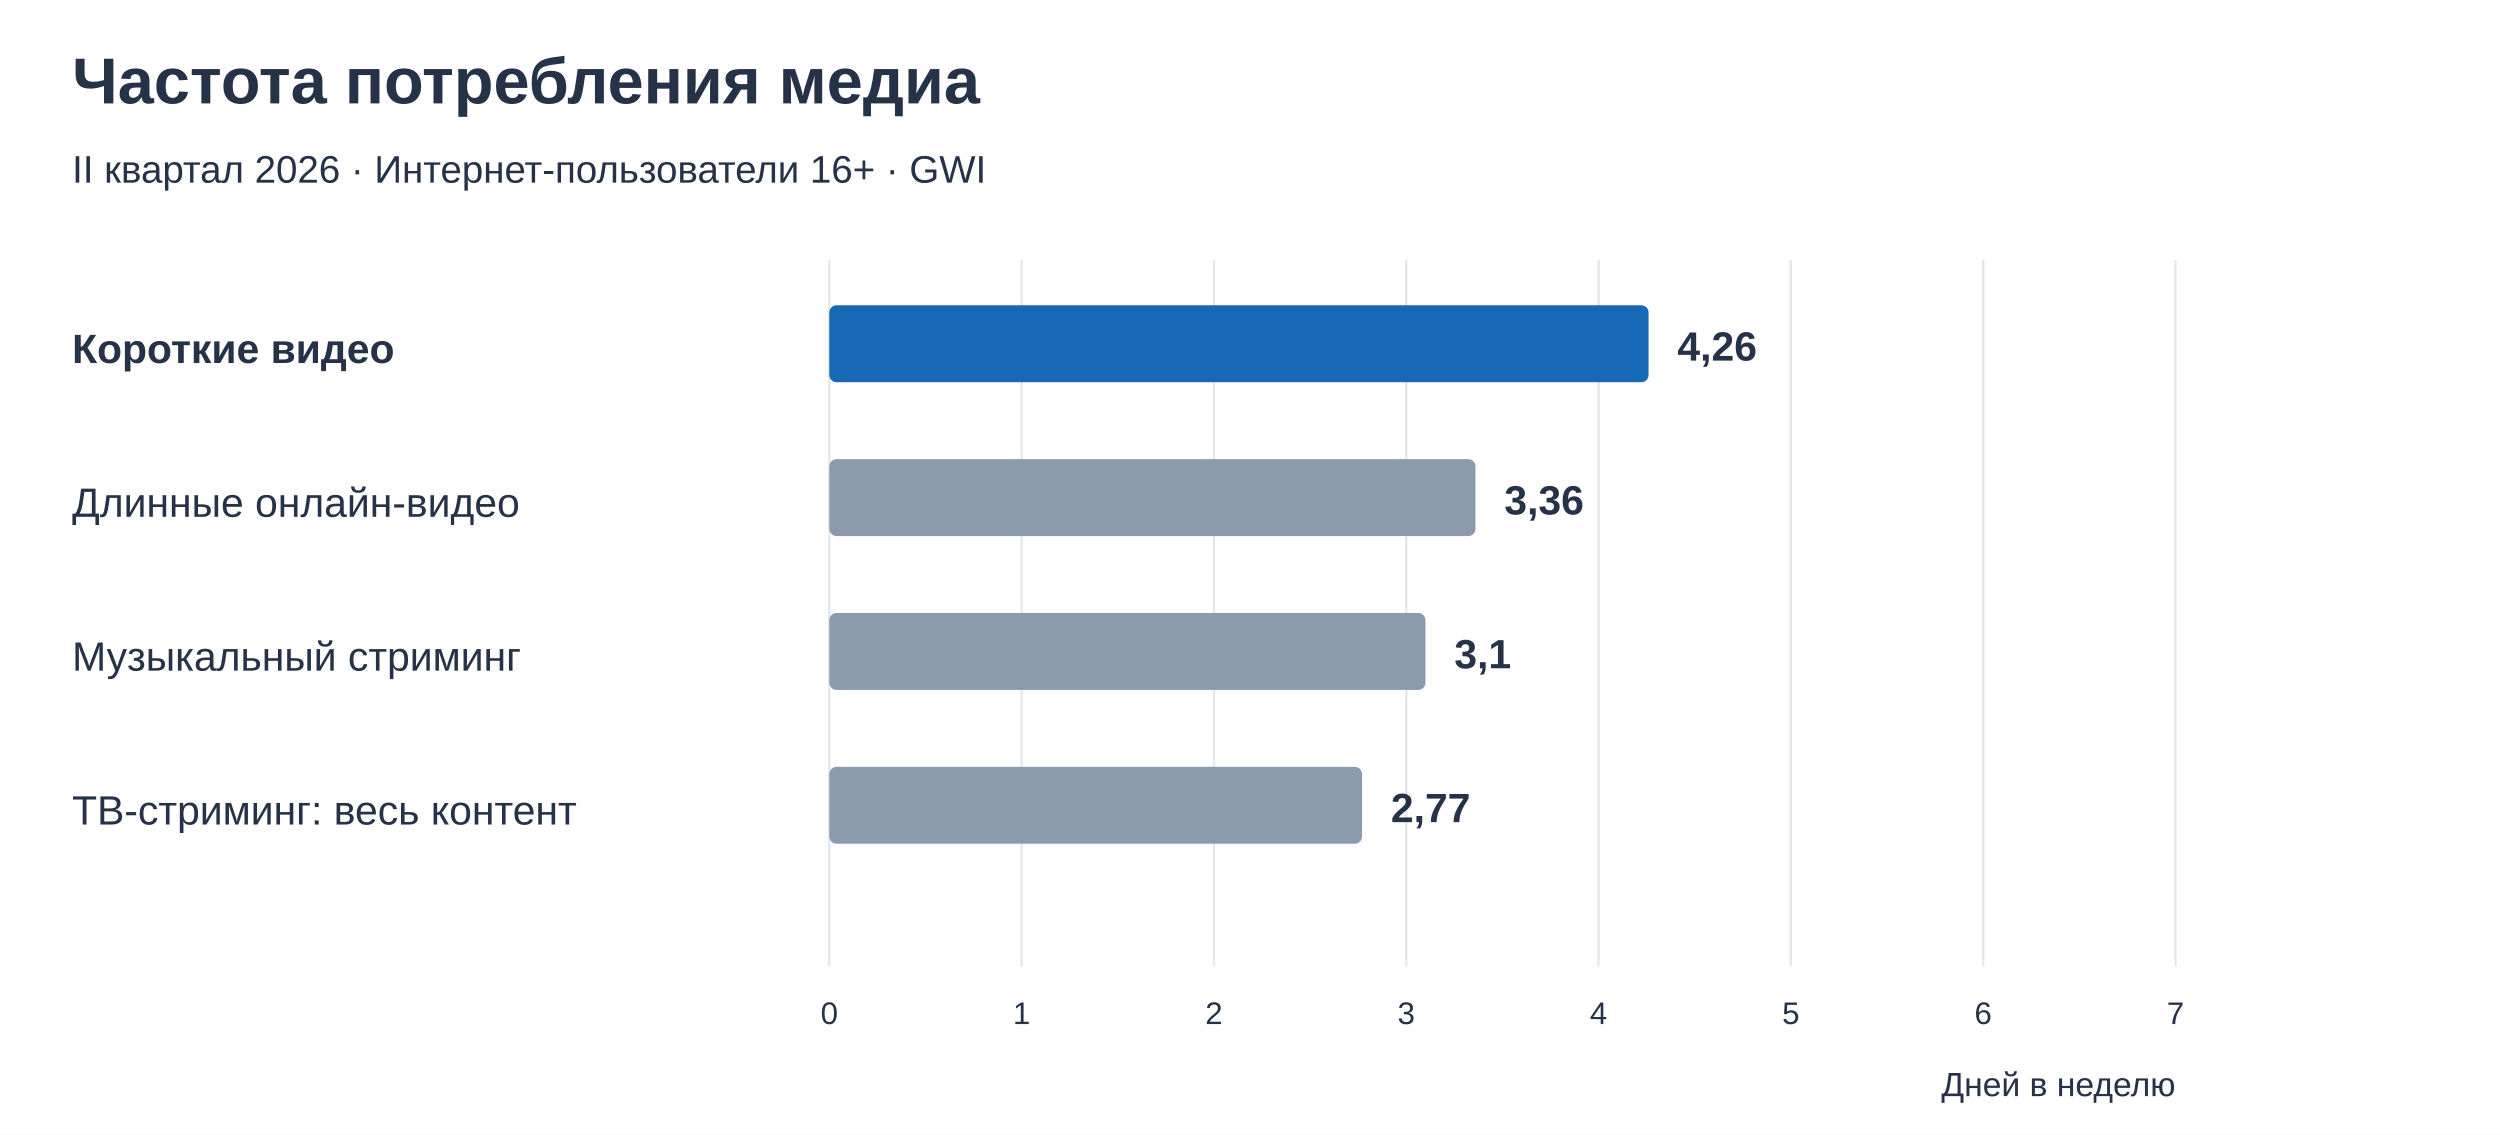
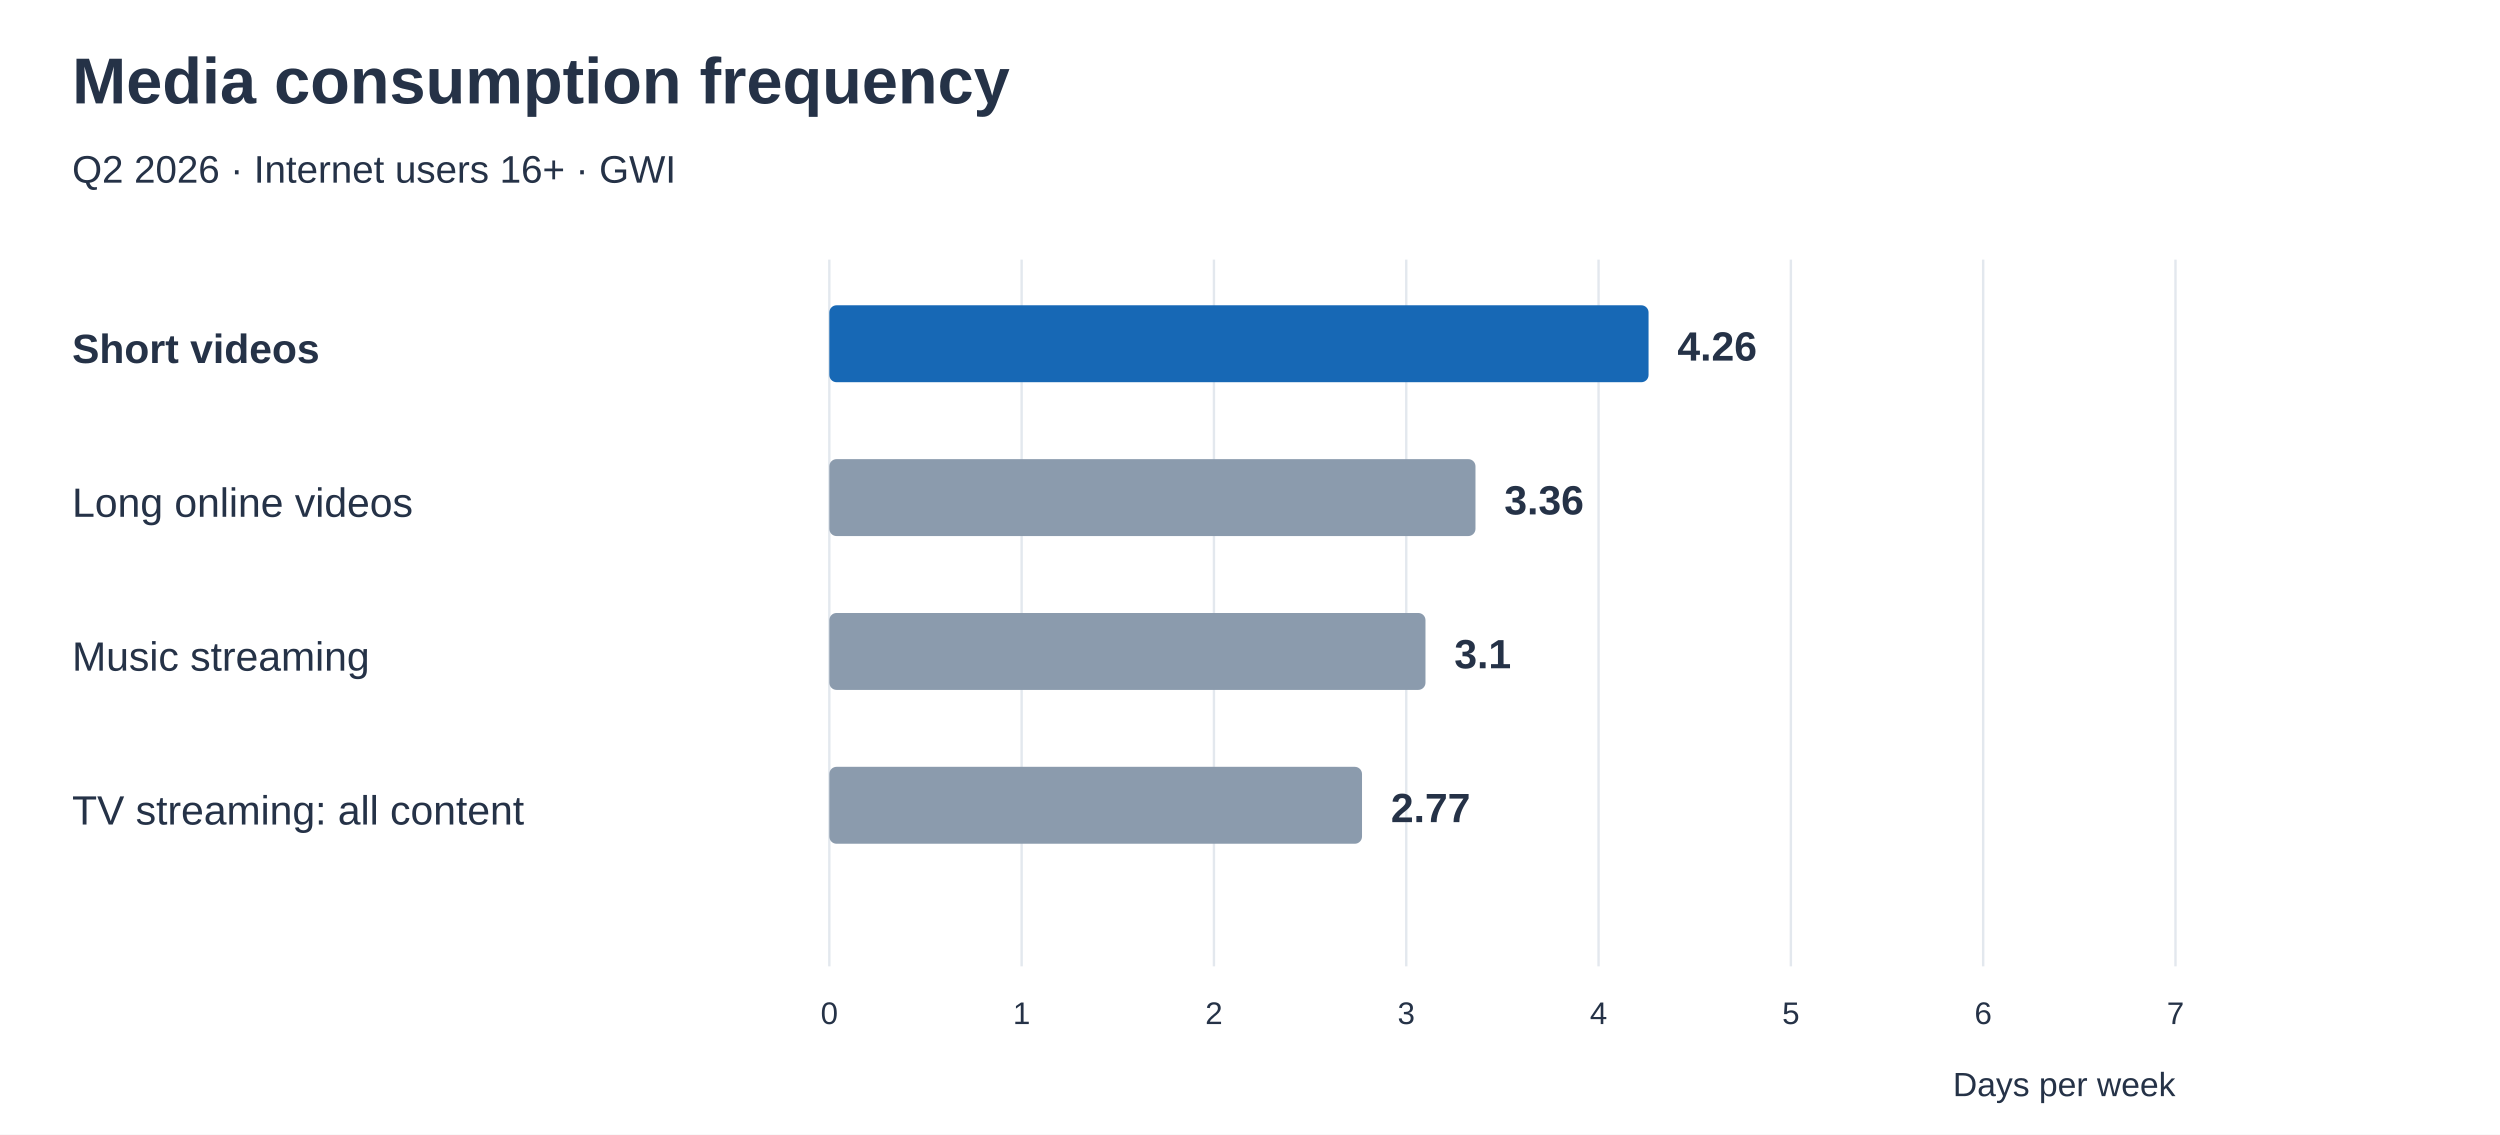
- <svg xmlns="http://www.w3.org/2000/svg" width="1040" height="472" viewBox="0 0 1040 472" role="img" aria-labelledby="title desc" xml:lang="ru">
+ <svg xmlns="http://www.w3.org/2000/svg" width="1040" height="472" viewBox="0 0 1040 472" role="img" aria-labelledby="title desc" xml:lang="en">
  <style>text{font-family:Arial,Helvetica,sans-serif;fill:#253247;font-variant-numeric:tabular-nums}</style>
  <rect width="100%" height="100%" fill="white" />
-   <text x="30" y="43" text-anchor="start" font-size="27" font-weight="700">Частота потребления медиа</text>
-   <text x="30" y="76" text-anchor="start" font-size="16" font-weight="400">II квартал 2026 · Интернет-пользователи 16+ · GWI</text>
+   <text x="30" y="43" text-anchor="start" font-size="27" font-weight="700">Media consumption frequency</text>
+   <text x="30" y="76" text-anchor="start" font-size="16" font-weight="400">Q2 2026 · Internet users 16+ · GWI</text>
  <line x1="345.0" y1="108" x2="345.0" y2="402" stroke="#e3e8ee" />
  <text x="345.0" y="426" text-anchor="middle" font-size="13" font-weight="400">0</text>
  <line x1="425.0" y1="108" x2="425.0" y2="402" stroke="#e3e8ee" />
  <text x="425.0" y="426" text-anchor="middle" font-size="13" font-weight="400">1</text>
  <line x1="505.0" y1="108" x2="505.0" y2="402" stroke="#e3e8ee" />
  <text x="505.0" y="426" text-anchor="middle" font-size="13" font-weight="400">2</text>
  <line x1="585.0" y1="108" x2="585.0" y2="402" stroke="#e3e8ee" />
  <text x="585.0" y="426" text-anchor="middle" font-size="13" font-weight="400">3</text>
  <line x1="665.0" y1="108" x2="665.0" y2="402" stroke="#e3e8ee" />
  <text x="665.0" y="426" text-anchor="middle" font-size="13" font-weight="400">4</text>
  <line x1="745.0" y1="108" x2="745.0" y2="402" stroke="#e3e8ee" />
  <text x="745.0" y="426" text-anchor="middle" font-size="13" font-weight="400">5</text>
  <line x1="825.0" y1="108" x2="825.0" y2="402" stroke="#e3e8ee" />
  <text x="825.0" y="426" text-anchor="middle" font-size="13" font-weight="400">6</text>
  <line x1="905.0" y1="108" x2="905.0" y2="402" stroke="#e3e8ee" />
  <text x="905.0" y="426" text-anchor="middle" font-size="13" font-weight="400">7</text>
-   <text x="30" y="151" text-anchor="start" font-size="17" font-weight="700">Короткие видео</text>
+   <text x="30" y="151" text-anchor="start" font-size="17" font-weight="700">Short videos</text>
  <rect data-category="short_video" data-value="4.26" x="345" y="127" width="340.8" height="32" rx="3" fill="#1768b5" />
-   <text x="697.8" y="150" text-anchor="start" font-size="17" font-weight="600">4,26</text>
-   <text x="30" y="215" text-anchor="start" font-size="17" font-weight="400">Длинные онлайн-видео</text>
+   <text x="697.8" y="150" text-anchor="start" font-size="17" font-weight="600">4.26</text>
+   <text x="30" y="215" text-anchor="start" font-size="17" font-weight="400">Long online videos</text>
  <rect data-category="long_video" data-value="3.36" x="345" y="191" width="268.8" height="32" rx="3" fill="#8b9bad" />
-   <text x="625.8" y="214" text-anchor="start" font-size="17" font-weight="600">3,36</text>
-   <text x="30" y="279" text-anchor="start" font-size="17" font-weight="400">Музыкальный стриминг</text>
+   <text x="625.8" y="214" text-anchor="start" font-size="17" font-weight="600">3.36</text>
+   <text x="30" y="279" text-anchor="start" font-size="17" font-weight="400">Music streaming</text>
  <rect data-category="music" data-value="3.1" x="345" y="255" width="248" height="32" rx="3" fill="#8b9bad" />
-   <text x="605.0" y="278" text-anchor="start" font-size="17" font-weight="600">3,1</text>
-   <text x="30" y="343" text-anchor="start" font-size="17" font-weight="400">ТВ-стриминг: весь контент</text>
+   <text x="605.0" y="278" text-anchor="start" font-size="17" font-weight="600">3.1</text>
+   <text x="30" y="343" text-anchor="start" font-size="17" font-weight="400">TV streaming: all content</text>
  <rect data-category="series" data-value="2.77" x="345" y="319" width="221.6" height="32" rx="3" fill="#8b9bad" />
-   <text x="578.6" y="342" text-anchor="start" font-size="17" font-weight="600">2,77</text>
-   <text x="905" y="456" text-anchor="end" font-size="14" font-weight="400">Дней в неделю</text>
+   <text x="578.6" y="342" text-anchor="start" font-size="17" font-weight="600">2.77</text>
+   <text x="905" y="456" text-anchor="end" font-size="14" font-weight="400">Days per week</text>
</svg>
